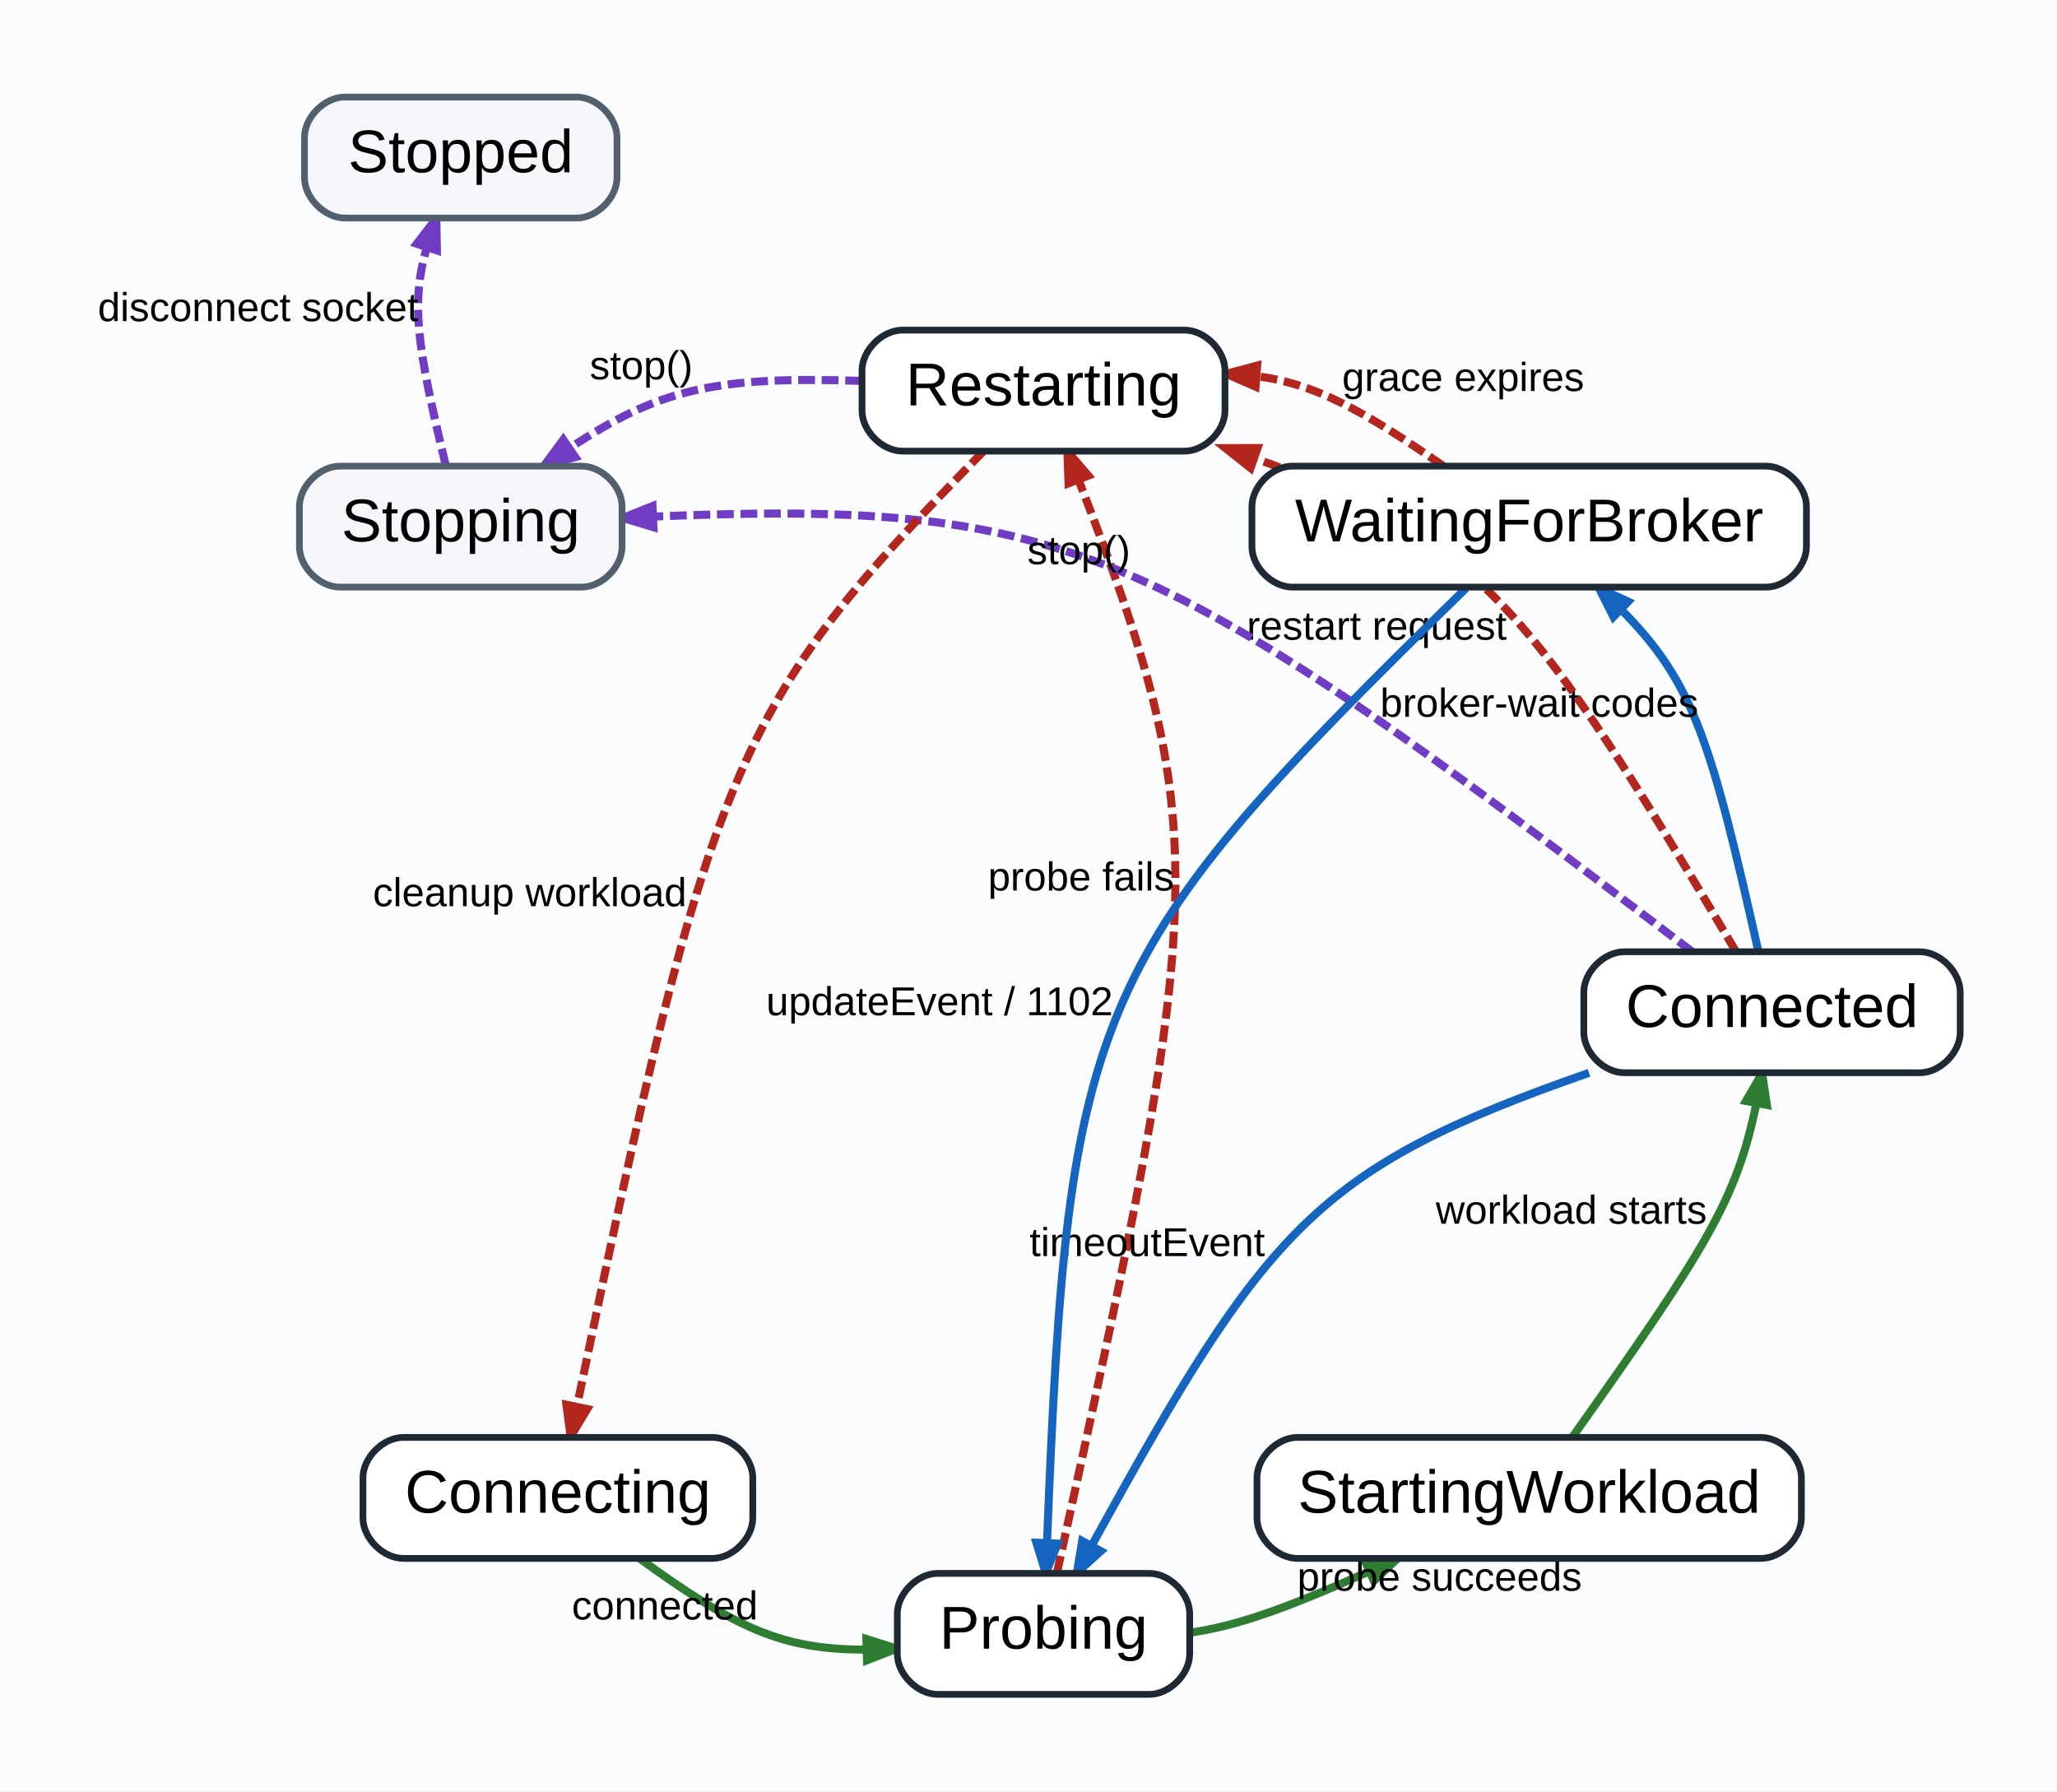
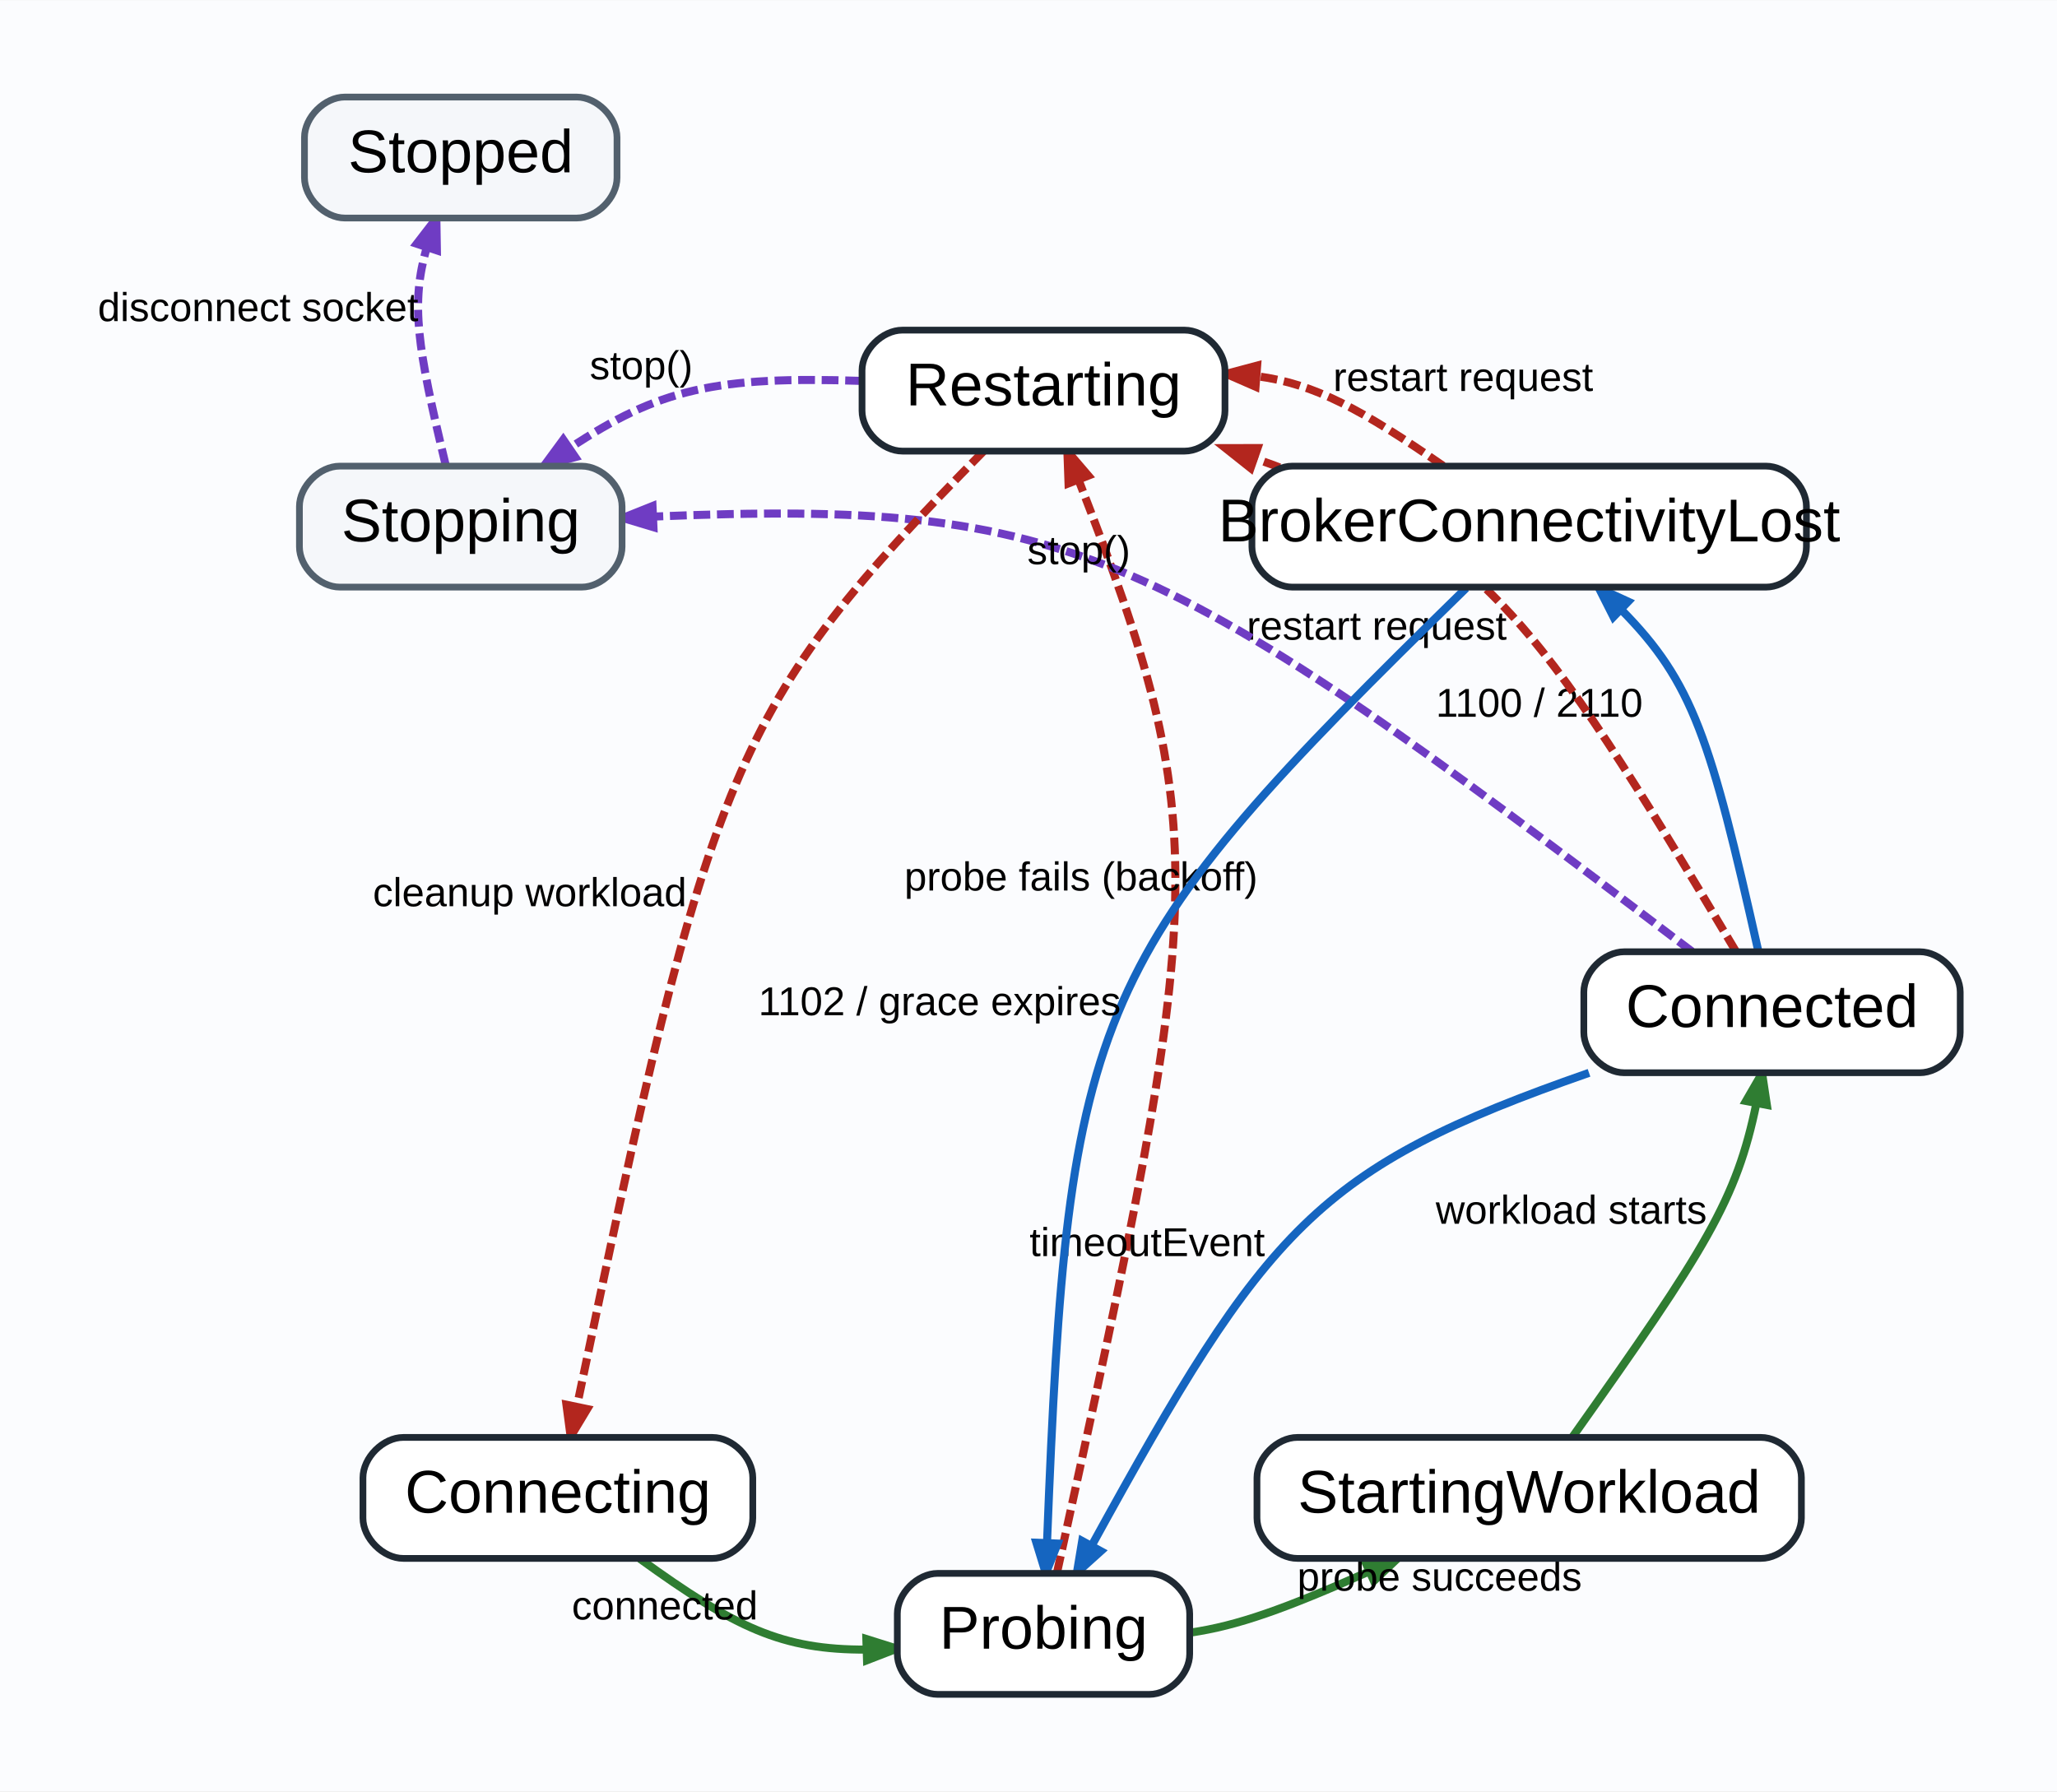
<svg xmlns="http://www.w3.org/2000/svg" width="612pt" height="533pt" viewBox="0.00 0.00 612.09 532.92">
  <g id="graph0" class="graph" transform="scale(1 1) rotate(0) translate(28.8 504.12)">
    <polygon fill="#fbfcfe" stroke="transparent" points="-28.8,28.8 -28.8,-504.12 583.29,-504.12 583.29,28.8 -28.8,28.8" />
    <g id="edge1" class="edge">
      <path fill="none" stroke="#2f7d32" stroke-width="2.4" d="M161.6,-40.36C190.04,-19.79 203.89,-13.2 229.08,-13.32" />
      <polygon fill="#2f7d32" stroke="#2f7d32" stroke-width="2.4" points="229,-16.47 238.1,-13.61 229.2,-10.17 229,-16.47" />
      <text text-anchor="middle" x="169.03" y="-22.29" font-family="Arial" font-size="12.00">connected</text>
    </g>
    <g id="edge2" class="edge">
      <path fill="none" stroke="#2f7d32" stroke-width="2.4" d="M325.44,-18.38C339.46,-20.41 353.58,-25.46 378.46,-36.51" />
      <polygon fill="#2f7d32" stroke="#2f7d32" stroke-width="2.4" points="377.43,-39.5 386.93,-40.32 380.01,-33.76 377.43,-39.5" />
      <text text-anchor="middle" x="399.56" y="-30.86" font-family="Arial" font-size="12.00">probe succeeds</text>
    </g>
    <g id="edge8" class="edge">
      <path fill="none" stroke="#b3261e" stroke-width="2.4" stroke-dasharray="5,2" d="M285.74,-36.28C330.43,-239.2 332.58,-257.11 292.2,-361.24" />
      <polygon fill="#b3261e" stroke="#b3261e" stroke-width="2.4" points="289.16,-360.37 288.82,-369.9 295.03,-362.66 289.16,-360.37" />
-       <text text-anchor="middle" x="292.87" y="-239.21" font-family="Arial" font-size="12.00">probe fails</text>
+       <text text-anchor="middle" x="292.87" y="-239.21" font-family="Arial" font-size="12.00">probe fails (backoff)</text>
    </g>
    <g id="edge3" class="edge">
      <path fill="none" stroke="#2f7d32" stroke-width="2.4" d="M439.04,-76.49C479.12,-133.02 487.93,-147.24 493.84,-175.88" />
      <polygon fill="#2f7d32" stroke="#2f7d32" stroke-width="2.4" points="490.76,-176.58 495.53,-184.83 496.95,-175.41 490.76,-176.58" />
      <text text-anchor="middle" x="438.76" y="-140.05" font-family="Arial" font-size="12.00">workload starts</text>
    </g>
    <g id="edge4" class="edge">
      <path fill="none" stroke="#1565c0" stroke-width="2.4" d="M444.04,-184.95C362.83,-156.61 348.26,-139.35 295.99,-44.15" />
      <polygon fill="#1565c0" stroke="#1565c0" stroke-width="2.4" points="298.75,-42.62 291.66,-36.24 293.22,-45.64 298.75,-42.62" />
      <text text-anchor="middle" x="312.57" y="-130.41" font-family="Arial" font-size="12.00">timeoutEvent</text>
    </g>
    <g id="edge5" class="edge">
      <path fill="none" stroke="#1565c0" stroke-width="2.4" d="M494.42,-221.14C480.24,-284.17 475.07,-301.15 453.53,-322.87" />
      <polygon fill="#1565c0" stroke="#1565c0" stroke-width="2.4" points="451.3,-320.65 447,-329.16 455.67,-325.18 451.3,-320.65" />
-       <text text-anchor="middle" x="429.23" y="-290.92" font-family="Arial" font-size="12.00">broker-wait codes</text>
+       <text text-anchor="middle" x="429.23" y="-290.92" font-family="Arial" font-size="12.00">1100 / 2110</text>
    </g>
    <g id="edge9" class="edge">
      <path fill="none" stroke="#b3261e" stroke-width="2.4" stroke-dasharray="5,2" d="M487.66,-221.24C427.62,-322.35 412.02,-343.79 344.37,-367.89" />
      <polygon fill="#b3261e" stroke="#b3261e" stroke-width="2.4" points="343.33,-364.92 335.86,-370.85 345.4,-370.87 343.33,-364.92" />
      <text text-anchor="middle" x="380.86" y="-313.85" font-family="Arial" font-size="12.00">restart request</text>
    </g>
    <g id="edge11" class="edge">
      <path fill="none" stroke="#6f3cc3" stroke-width="2.4" stroke-dasharray="5,2" d="M474.67,-221.07C315.88,-341.57 291.25,-355.69 165.73,-350.48" />
      <polygon fill="#6f3cc3" stroke="#6f3cc3" stroke-width="2.4" points="165.64,-347.32 156.51,-350.07 165.36,-353.61 165.64,-347.32" />
      <text text-anchor="middle" x="292.22" y="-336.32" font-family="Arial" font-size="12.00">stop()</text>
    </g>
    <g id="edge6" class="edge">
      <path fill="none" stroke="#1565c0" stroke-width="2.4" d="M407.47,-329.19C295.14,-219.36 289.09,-205.7 282.76,-45.26" />
      <polygon fill="#1565c0" stroke="#1565c0" stroke-width="2.4" points="285.9,-44.87 282.4,-36 279.6,-45.12 285.9,-44.87" />
-       <text text-anchor="middle" x="250.78" y="-202.1" font-family="Arial" font-size="12.00">updateEvent / 1102</text>
+       <text text-anchor="middle" x="250.78" y="-202.1" font-family="Arial" font-size="12.00">1102 / grace expires</text>
    </g>
    <g id="edge7" class="edge">
      <path fill="none" stroke="#b3261e" stroke-width="2.4" stroke-dasharray="5,2" d="M400.64,-365.58C376.37,-382.35 362.4,-389.99 345.34,-392.24" />
      <polygon fill="#b3261e" stroke="#b3261e" stroke-width="2.4" points="344.8,-389.13 336.07,-392.95 345.28,-395.41 344.8,-389.13" />
-       <text text-anchor="middle" x="406.58" y="-387.86" font-family="Arial" font-size="12.00">grace expires</text>
+       <text text-anchor="middle" x="406.58" y="-387.86" font-family="Arial" font-size="12.00">restart request</text>
    </g>
    <g id="edge10" class="edge">
      <path fill="none" stroke="#b3261e" stroke-width="2.4" stroke-dasharray="5,2" d="M263.79,-369.84C188.76,-293.53 182.75,-277.02 142.86,-85.68" />
      <polygon fill="#b3261e" stroke="#b3261e" stroke-width="2.4" points="145.92,-84.9 141,-76.73 139.75,-86.19 145.92,-84.9" />
      <text text-anchor="middle" x="128.84" y="-234.53" font-family="Arial" font-size="12.00">cleanup workload</text>
    </g>
    <g id="edge12" class="edge">
      <path fill="none" stroke="#6f3cc3" stroke-width="2.4" stroke-dasharray="5,2" d="M227.7,-390.85C184.07,-392.31 167.35,-388.49 140.6,-370.78" />
      <polygon fill="#6f3cc3" stroke="#6f3cc3" stroke-width="2.4" points="142.37,-368.17 133.16,-365.69 138.81,-373.37 142.37,-368.17" />
      <text text-anchor="middle" x="162.02" y="-391.33" font-family="Arial" font-size="12.00">stop()</text>
    </g>
    <g id="edge13" class="edge">
      <path fill="none" stroke="#6f3cc3" stroke-width="2.4" stroke-dasharray="5,2" d="M103.82,-365.81C95.28,-401.25 93.4,-413.8 98.17,-430.54" />
      <polygon fill="#6f3cc3" stroke="#6f3cc3" stroke-width="2.4" points="95.22,-431.67 101.04,-439.22 101.2,-429.69 95.22,-431.67" />
      <text text-anchor="middle" x="48" y="-408.64" font-family="Arial" font-size="12.00">disconnect socket</text>
    </g>
    <g id="node1" class="node">
      <path fill="white" stroke="#1f2933" stroke-width="2" d="M183.2,-76.46C183.2,-76.46 91.2,-76.46 91.2,-76.46 85.2,-76.46 79.2,-70.46 79.2,-64.46 79.2,-64.46 79.2,-52.46 79.2,-52.46 79.2,-46.46 85.2,-40.46 91.2,-40.46 91.2,-40.46 183.2,-40.46 183.2,-40.46 189.2,-40.46 195.2,-46.46 195.2,-52.46 195.2,-52.46 195.2,-64.46 195.2,-64.46 195.2,-70.46 189.2,-76.46 183.2,-76.46" />
      <text text-anchor="middle" x="137.2" y="-54.06" font-family="Arial" font-size="18.00">Connecting</text>
    </g>
    <g id="node2" class="node">
      <path fill="white" stroke="#1f2933" stroke-width="2" d="M313.21,-36C313.21,-36 250.21,-36 250.21,-36 244.21,-36 238.21,-30 238.21,-24 238.21,-24 238.21,-12 238.21,-12 238.21,-6 244.21,0 250.21,0 250.21,0 313.21,0 313.21,0 319.21,0 325.21,-6 325.21,-12 325.21,-12 325.21,-24 325.21,-24 325.21,-30 319.21,-36 313.21,-36" />
      <text text-anchor="middle" x="281.71" y="-13.6" font-family="Arial" font-size="18.00">Probing</text>
    </g>
    <g id="node3" class="node">
      <path fill="white" stroke="#1f2933" stroke-width="2" d="M495.23,-76.46C495.23,-76.46 357.23,-76.46 357.23,-76.46 351.23,-76.46 345.23,-70.46 345.23,-64.46 345.23,-64.46 345.23,-52.46 345.23,-52.46 345.23,-46.46 351.23,-40.46 357.23,-40.46 357.23,-40.46 495.23,-40.46 495.23,-40.46 501.23,-40.46 507.23,-46.46 507.23,-52.46 507.23,-52.46 507.23,-64.46 507.23,-64.46 507.23,-70.46 501.23,-76.46 495.23,-76.46" />
      <text text-anchor="middle" x="426.23" y="-54.06" font-family="Arial" font-size="18.00">StartingWorkload</text>
    </g>
    <g id="node4" class="node">
      <path fill="white" stroke="#1f2933" stroke-width="2" d="M542.49,-220.98C542.49,-220.98 454.49,-220.98 454.49,-220.98 448.49,-220.98 442.49,-214.98 442.49,-208.98 442.49,-208.98 442.49,-196.98 442.49,-196.98 442.49,-190.98 448.49,-184.98 454.49,-184.98 454.49,-184.98 542.49,-184.98 542.49,-184.98 548.49,-184.98 554.49,-190.98 554.49,-196.98 554.49,-196.98 554.49,-208.98 554.49,-208.98 554.49,-214.98 548.49,-220.98 542.49,-220.98" />
      <text text-anchor="middle" x="498.49" y="-198.58" font-family="Arial" font-size="18.00">Connected</text>
    </g>
    <g id="node5" class="node">
      <path fill="white" stroke="#1f2933" stroke-width="2" d="M496.73,-365.49C496.73,-365.49 355.73,-365.49 355.73,-365.49 349.73,-365.49 343.73,-359.49 343.73,-353.49 343.73,-353.49 343.73,-341.49 343.73,-341.49 343.73,-335.49 349.73,-329.49 355.73,-329.49 355.73,-329.49 496.73,-329.49 496.73,-329.49 502.73,-329.49 508.73,-335.49 508.73,-341.49 508.73,-341.49 508.73,-353.49 508.73,-353.49 508.73,-359.49 502.73,-365.49 496.73,-365.49" />
-       <text text-anchor="middle" x="426.23" y="-343.09" font-family="Arial" font-size="18.00">WaitingForBroker</text>
+       <text text-anchor="middle" x="426.23" y="-343.09" font-family="Arial" font-size="18.00">BrokerConnectivityLost</text>
    </g>
    <g id="node6" class="node">
      <path fill="white" stroke="#1f2933" stroke-width="2" d="M323.71,-405.96C323.71,-405.96 239.71,-405.96 239.71,-405.96 233.71,-405.96 227.71,-399.96 227.71,-393.96 227.71,-393.96 227.71,-381.96 227.71,-381.96 227.71,-375.96 233.71,-369.96 239.71,-369.96 239.71,-369.96 323.71,-369.96 323.71,-369.96 329.71,-369.96 335.71,-375.96 335.71,-381.96 335.71,-381.96 335.71,-393.96 335.71,-393.96 335.71,-399.96 329.71,-405.96 323.71,-405.96" />
      <text text-anchor="middle" x="281.71" y="-383.56" font-family="Arial" font-size="18.00">Restarting</text>
    </g>
    <g id="node7" class="node">
      <path fill="#f5f7fa" stroke="#52606d" stroke-width="2" d="M144.3,-365.49C144.3,-365.49 72.3,-365.49 72.3,-365.49 66.3,-365.49 60.3,-359.49 60.3,-353.49 60.3,-353.49 60.3,-341.49 60.3,-341.49 60.3,-335.49 66.3,-329.49 72.3,-329.49 72.3,-329.49 144.3,-329.49 144.3,-329.49 150.3,-329.49 156.3,-335.49 156.3,-341.49 156.3,-341.49 156.3,-353.49 156.3,-353.49 156.3,-359.49 150.3,-365.49 144.3,-365.49" />
      <text text-anchor="middle" x="108.3" y="-343.09" font-family="Arial" font-size="18.00">Stopping</text>
    </g>
    <g id="node8" class="node">
      <path fill="#f5f7fa" stroke="#52606d" stroke-width="2" d="M142.8,-475.32C142.8,-475.32 73.8,-475.32 73.8,-475.32 67.8,-475.32 61.8,-469.32 61.8,-463.32 61.8,-463.32 61.8,-451.32 61.8,-451.32 61.8,-445.32 67.8,-439.32 73.8,-439.32 73.8,-439.32 142.8,-439.32 142.8,-439.32 148.8,-439.32 154.8,-445.32 154.8,-451.32 154.8,-451.32 154.8,-463.32 154.8,-463.32 154.8,-469.32 148.8,-475.32 142.8,-475.32" />
      <text text-anchor="middle" x="108.3" y="-452.92" font-family="Arial" font-size="18.00">Stopped</text>
    </g>
  </g>
</svg>
